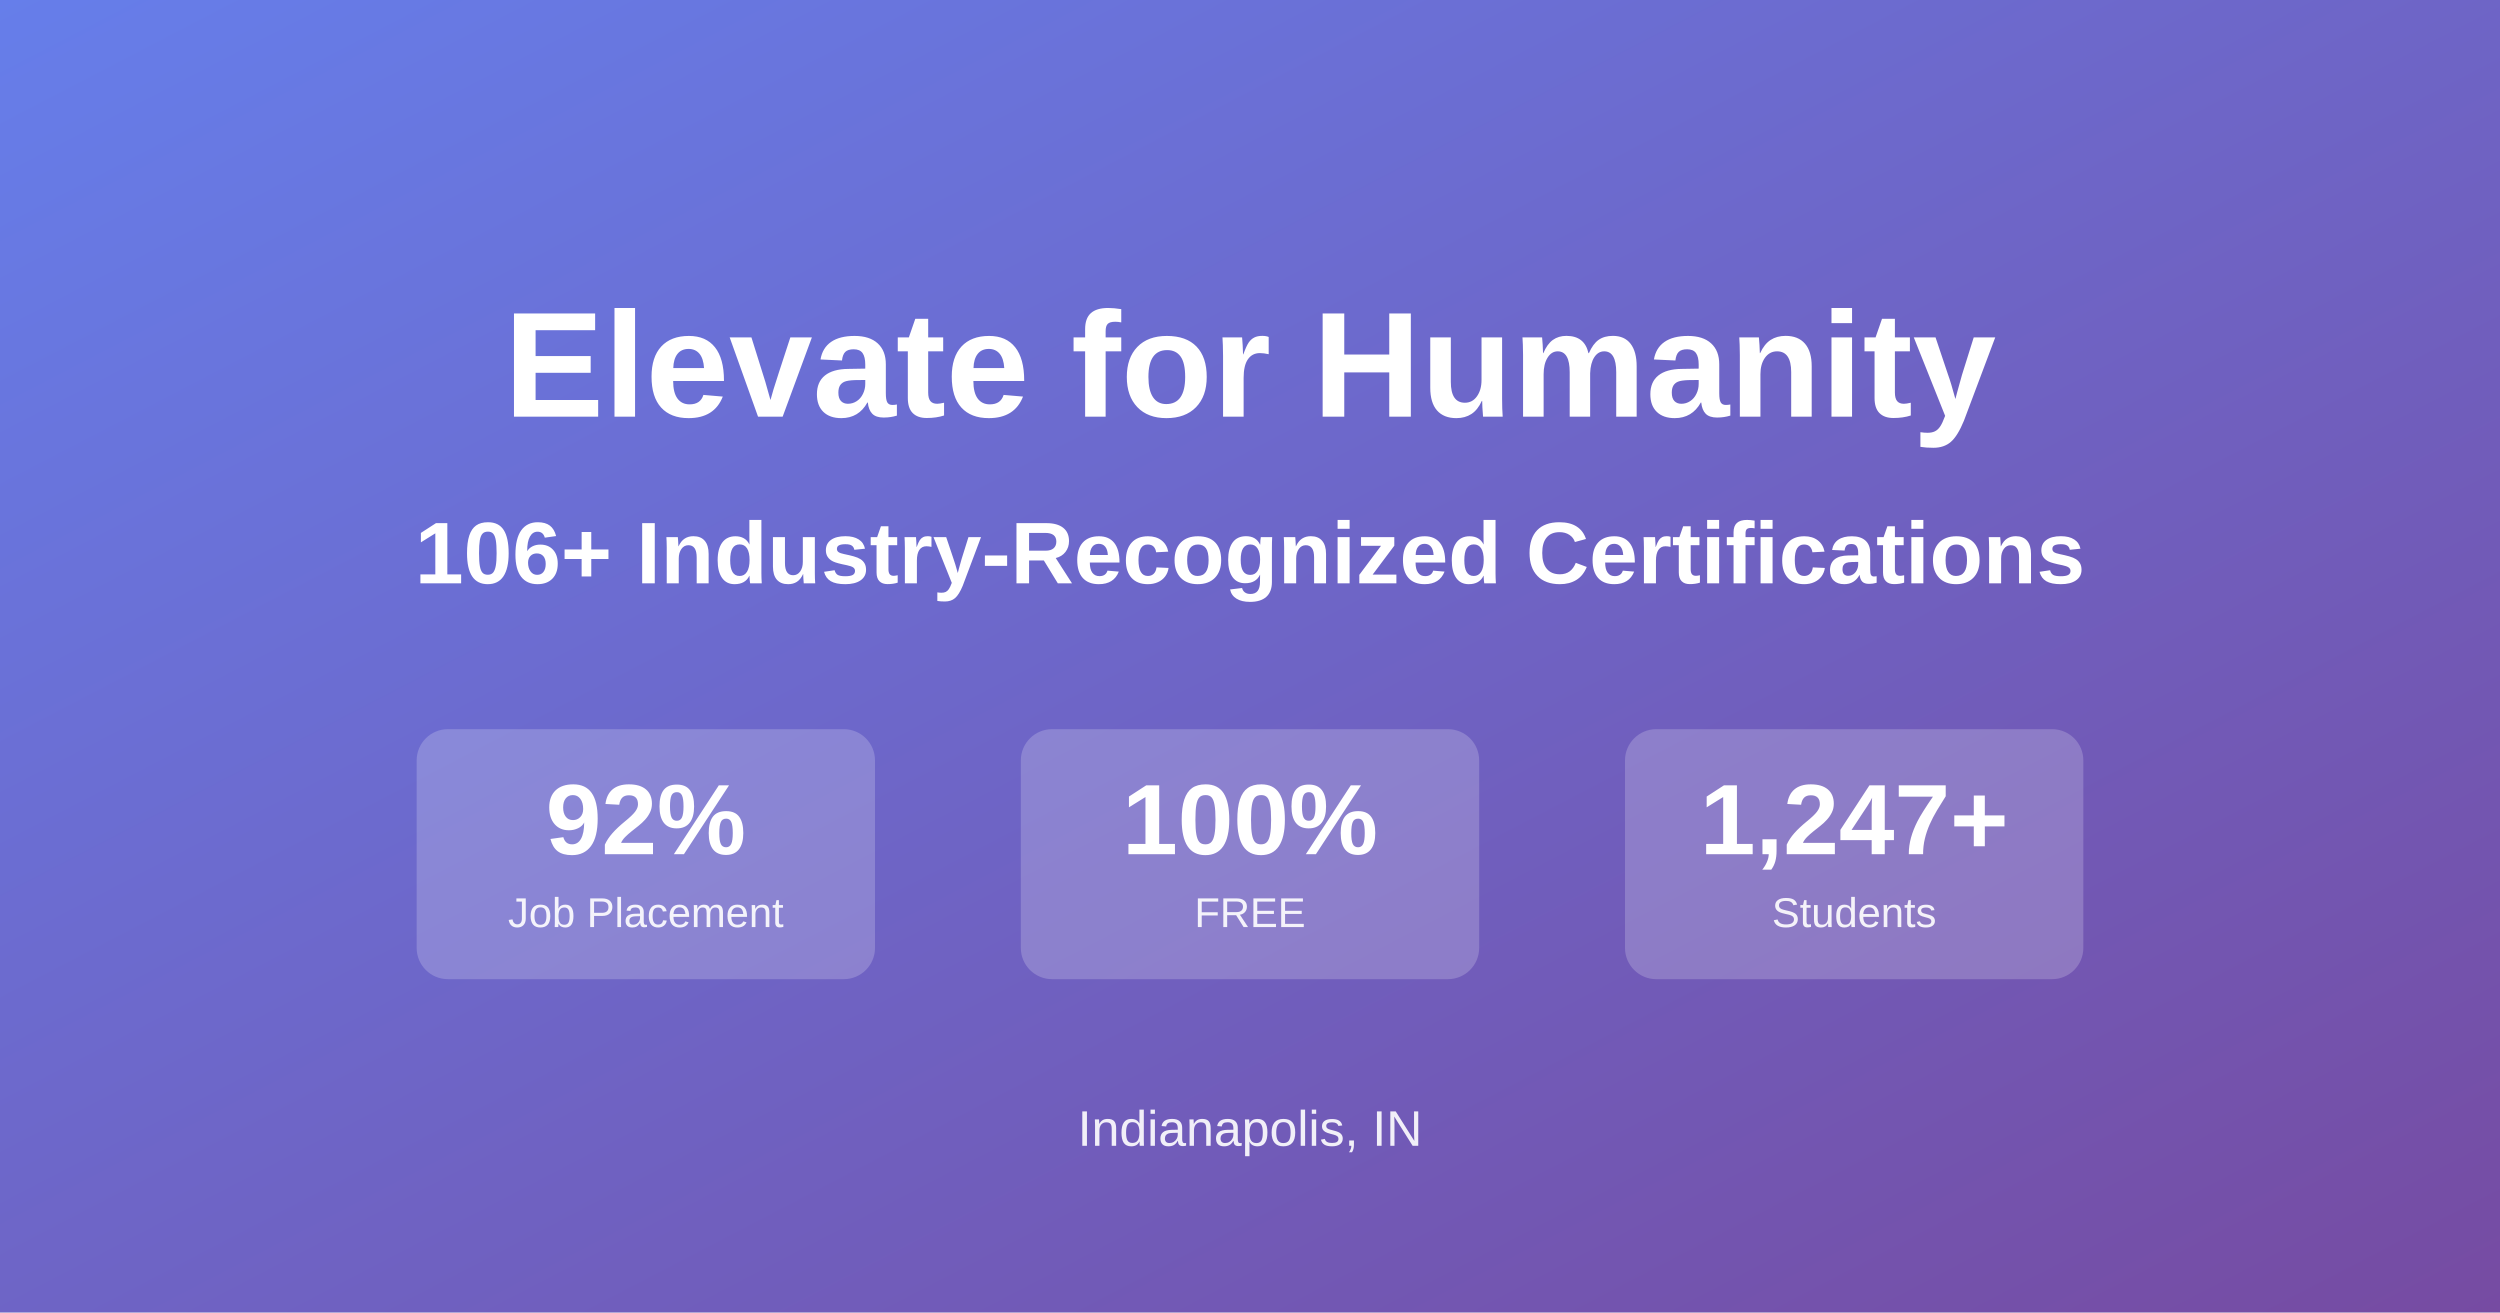
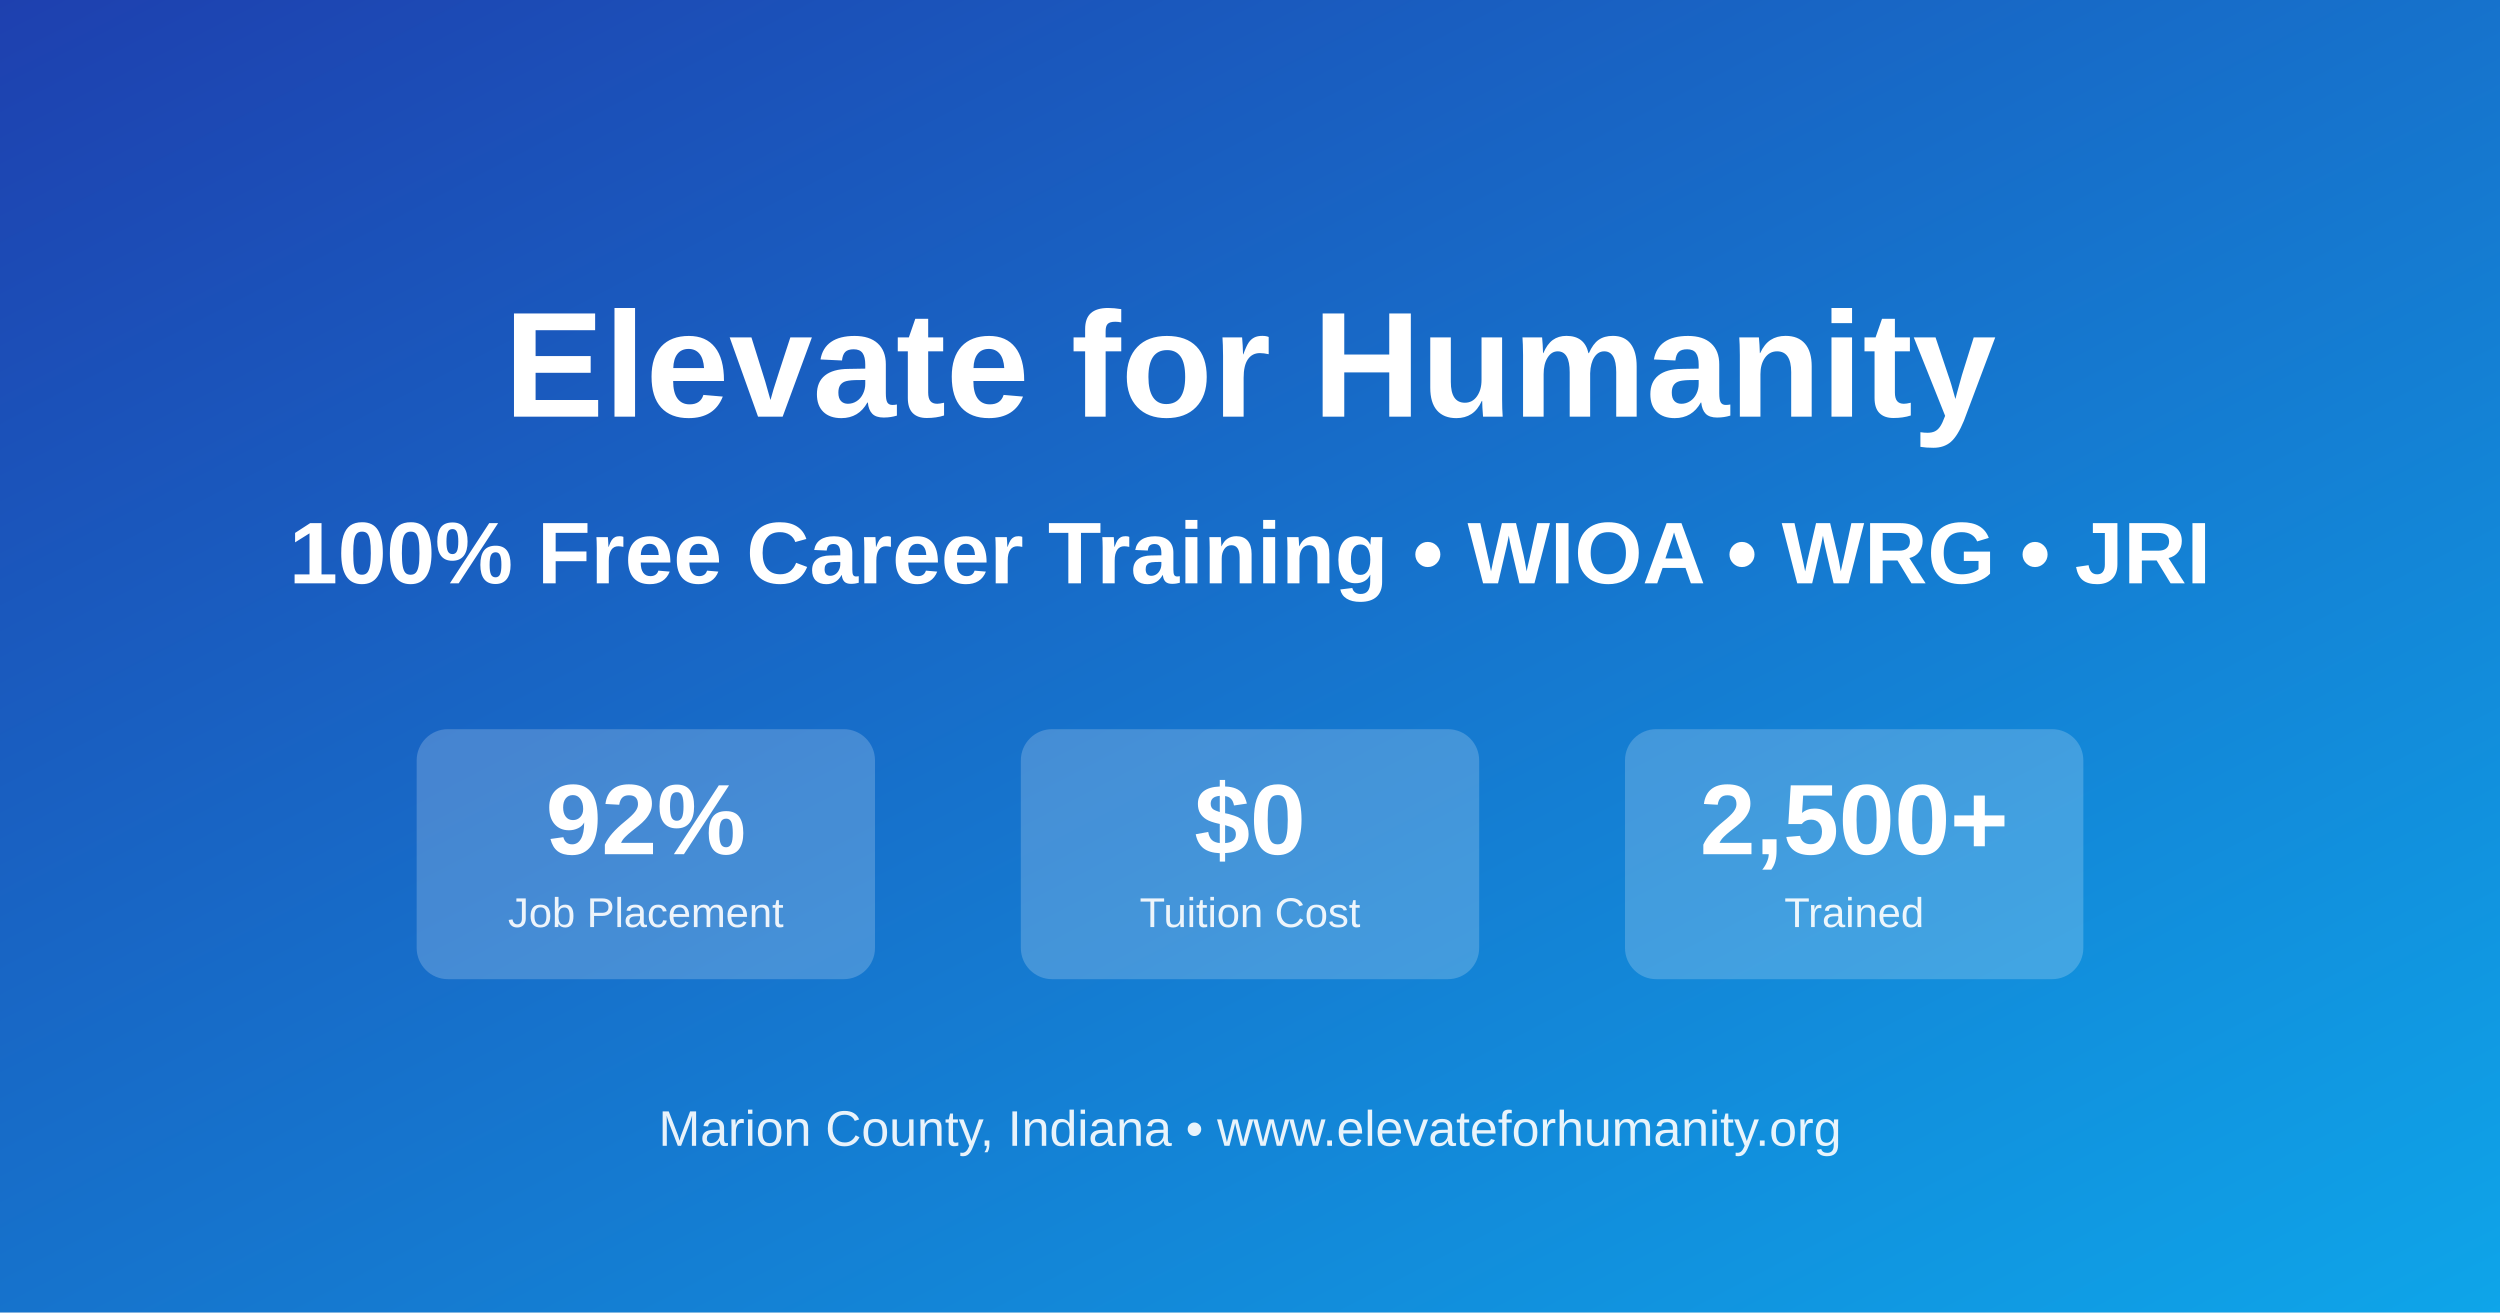
<svg xmlns="http://www.w3.org/2000/svg" width="1200" height="630">
  <defs>
    <linearGradient id="grad" x1="0%" y1="0%" x2="100%" y2="100%">
-       <stop offset="0%" style="stop-color:#667eea;stop-opacity:1" />
-       <stop offset="100%" style="stop-color:#764ba2;stop-opacity:1" />
+       <stop offset="0%" style="stop-color:#1E40AF;stop-opacity:1" />
+       <stop offset="100%" style="stop-color:#0EA5E9;stop-opacity:1" />
    </linearGradient>
  </defs>
  <rect width="1200" height="630" fill="url(#grad)" />
  <text x="600" y="200" font-family="Arial, sans-serif" font-size="72" font-weight="900" fill="white" text-anchor="middle">
    Elevate for Humanity
  </text>
  <text x="600" y="280" font-family="Arial, sans-serif" font-size="42" font-weight="600" fill="white" text-anchor="middle">
-     106+ Industry-Recognized Certifications
+     100% Free Career Training • WIOA • WRG • JRI
  </text>
  <rect x="200" y="350" width="220" height="120" rx="15" fill="rgba(255,255,255,0.2)" />
  <text x="310" y="410" font-family="Arial, sans-serif" font-size="48" font-weight="900" fill="white" text-anchor="middle">
    92%
  </text>
  <text x="310" y="445" font-family="Arial, sans-serif" font-size="20" fill="white" text-anchor="middle" opacity="0.9">
    Job Placement
  </text>
  <rect x="490" y="350" width="220" height="120" rx="15" fill="rgba(255,255,255,0.2)" />
  <text x="600" y="410" font-family="Arial, sans-serif" font-size="48" font-weight="900" fill="white" text-anchor="middle">
-     100%
+     $0
  </text>
  <text x="600" y="445" font-family="Arial, sans-serif" font-size="20" fill="white" text-anchor="middle" opacity="0.9">
-     FREE
+     Tuition Cost
  </text>
  <rect x="780" y="350" width="220" height="120" rx="15" fill="rgba(255,255,255,0.2)" />
  <text x="890" y="410" font-family="Arial, sans-serif" font-size="48" font-weight="900" fill="white" text-anchor="middle">
-     1,247+
+     2,500+
  </text>
  <text x="890" y="445" font-family="Arial, sans-serif" font-size="20" fill="white" text-anchor="middle" opacity="0.9">
-     Students
+     Trained
  </text>
  <text x="600" y="550" font-family="Arial, sans-serif" font-size="24" fill="white" text-anchor="middle" opacity="0.9">
-     Indianapolis, IN
+     Marion County, Indiana • www.elevateforhumanity.org
  </text>
</svg>
